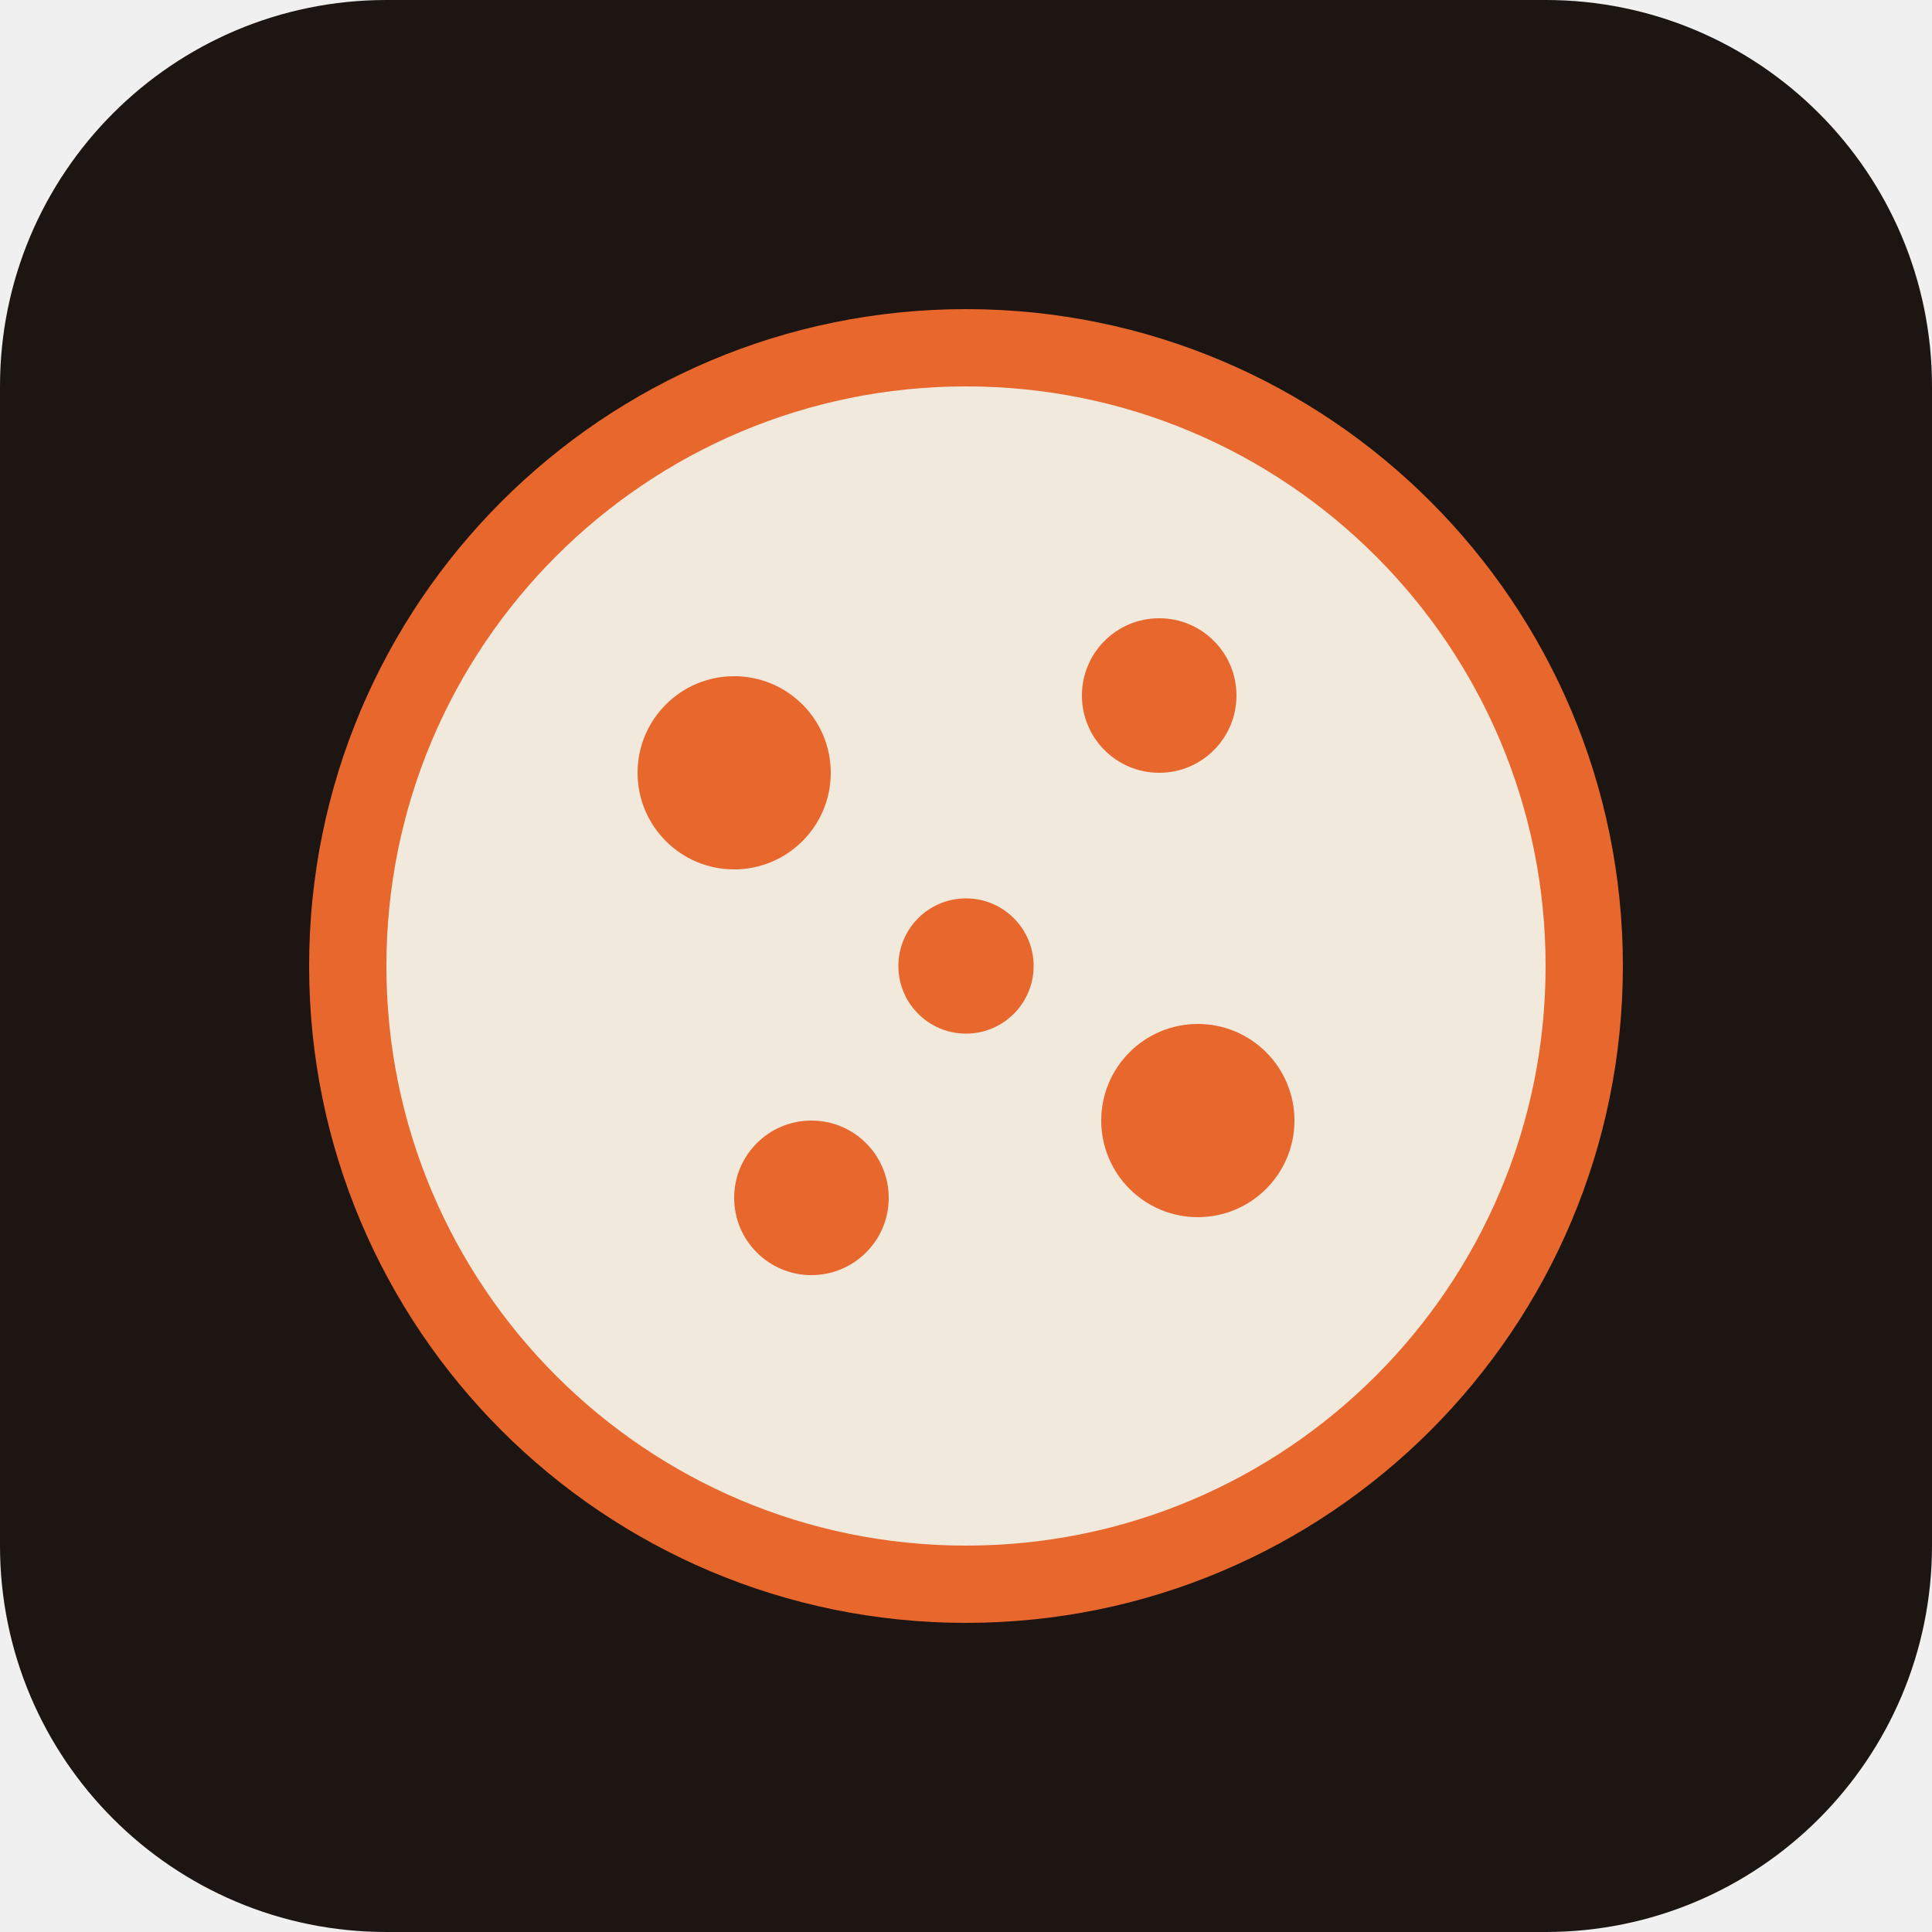
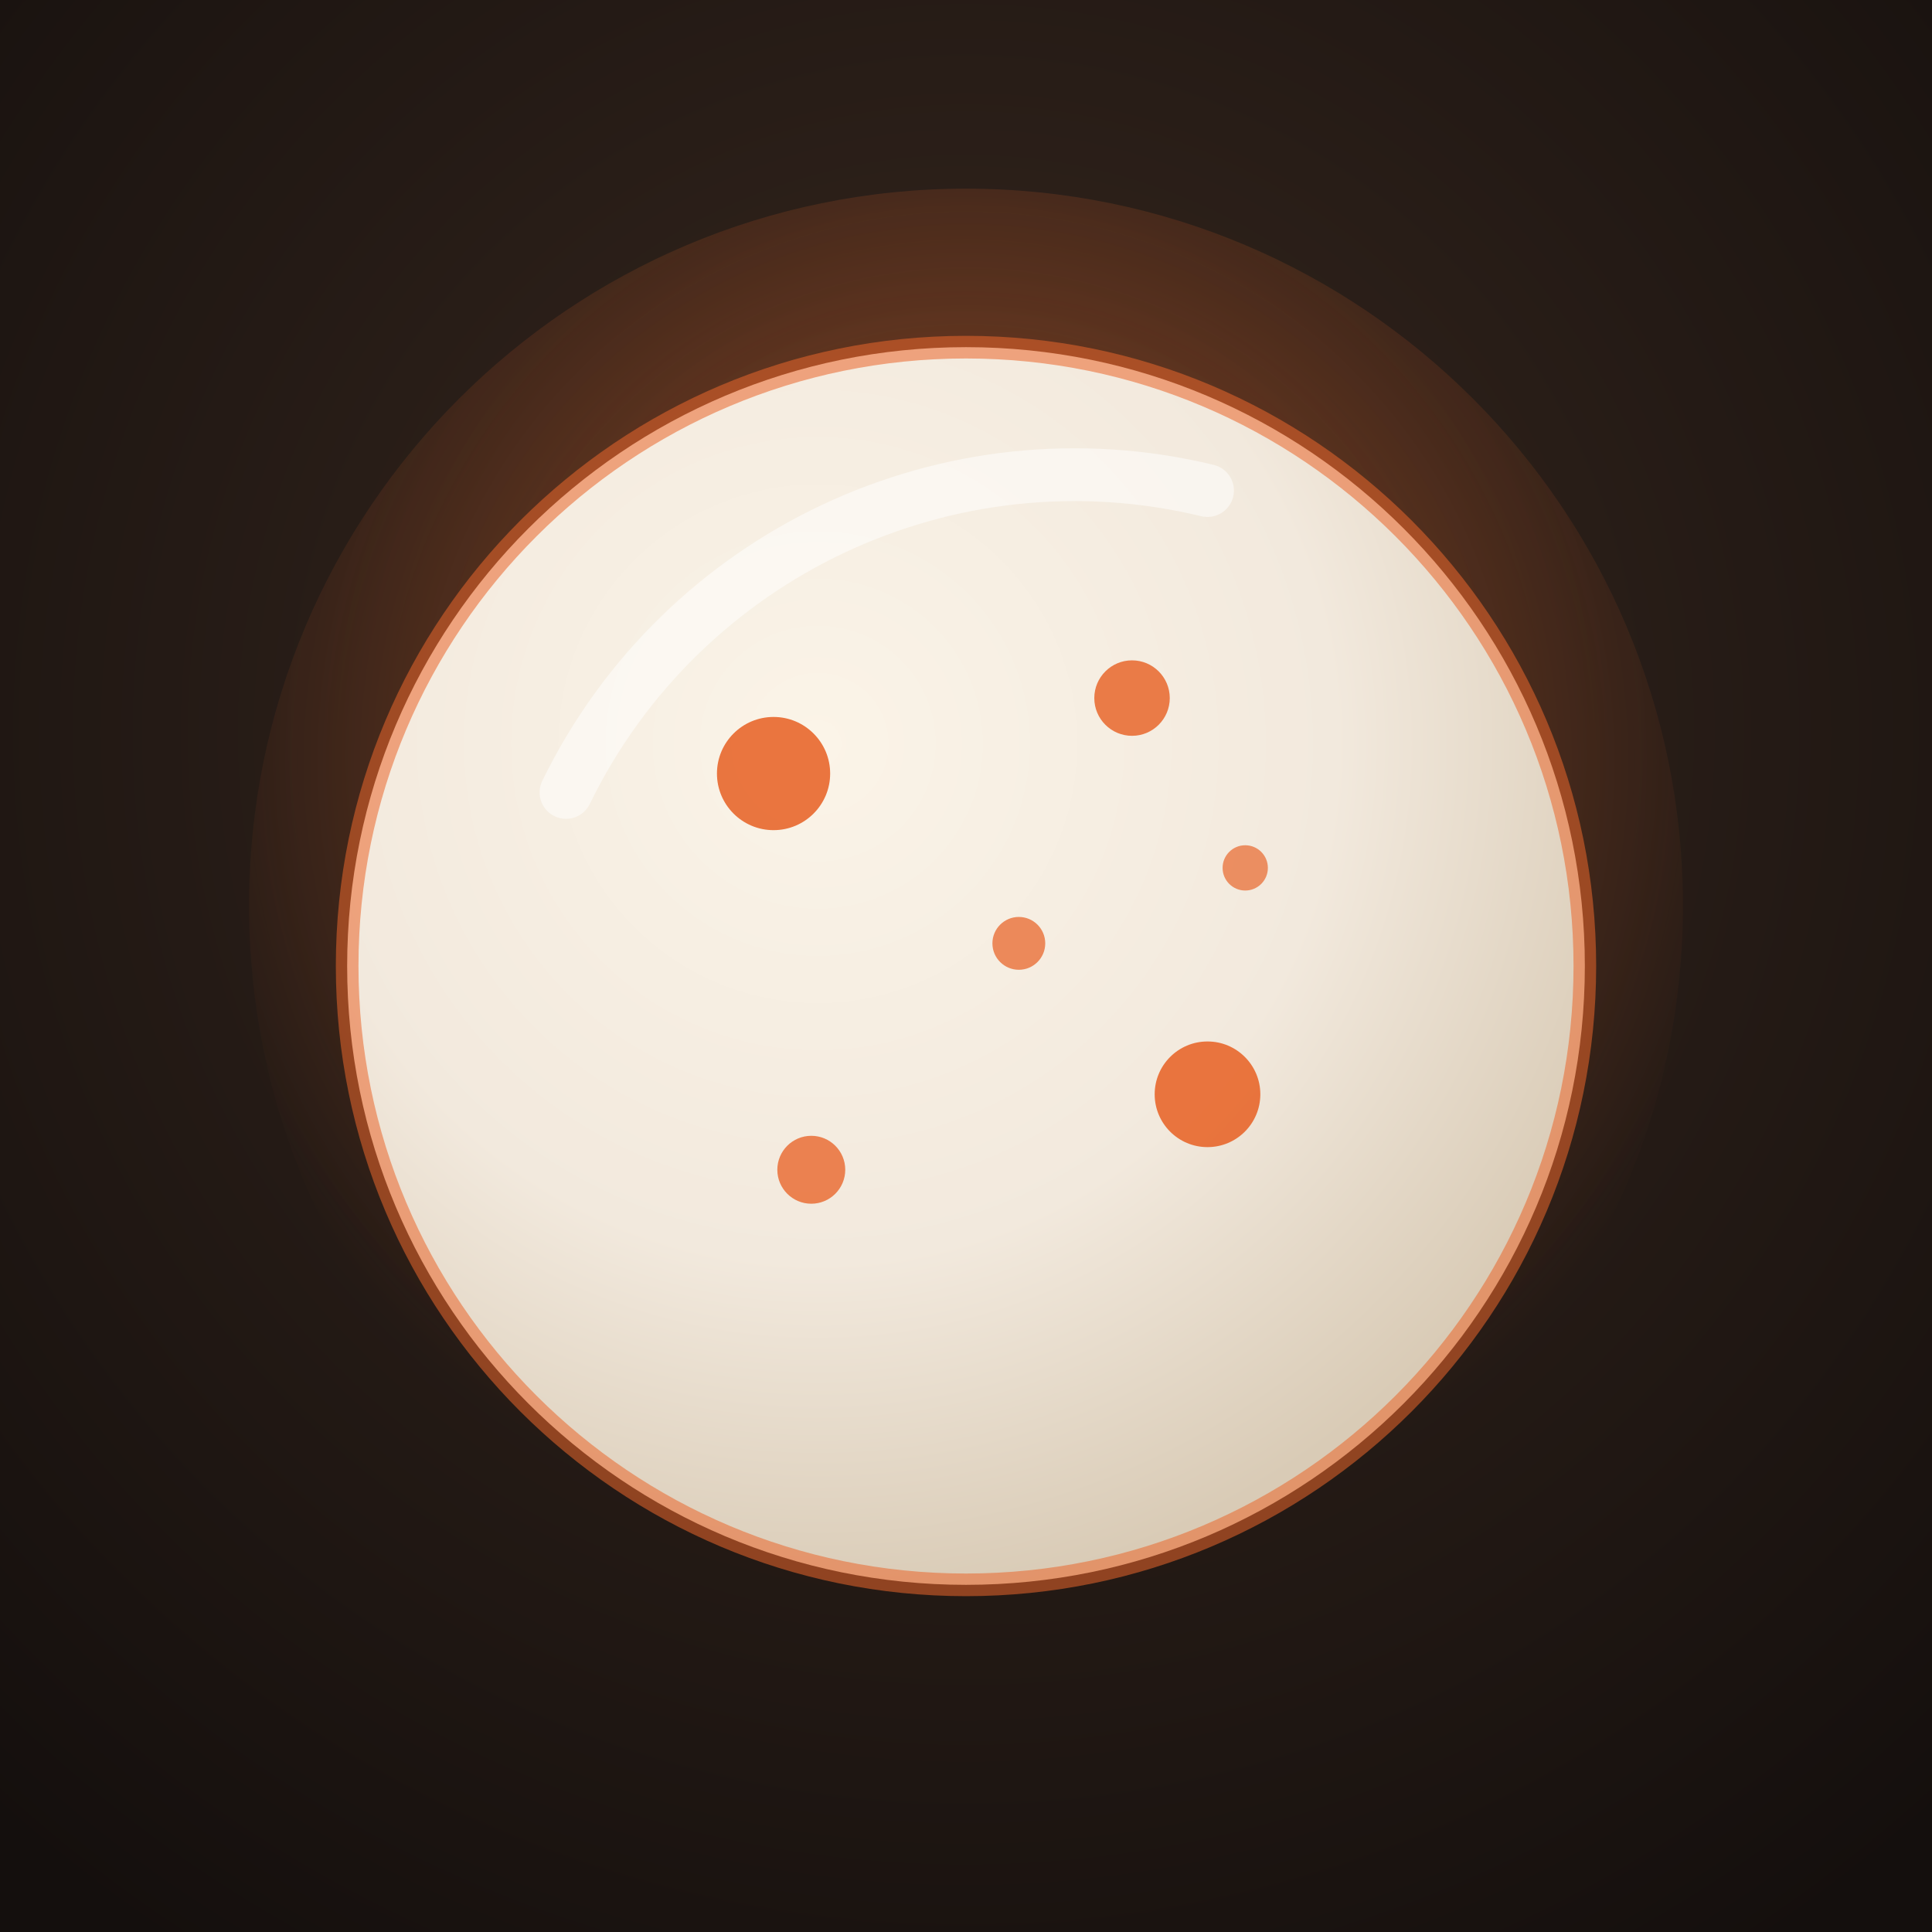
- <svg xmlns="http://www.w3.org/2000/svg" viewBox="0 0 100 100">
-   <rect width="100" height="100" rx="20" fill="#1c1512" />
-   <circle cx="50" cy="50" r="32" fill="#f2e9dd" />
-   <circle cx="50" cy="50" r="32" fill="none" stroke="#e8672c" stroke-width="4" />
-   <circle cx="38" cy="40" r="5" fill="#e8672c" />
-   <circle cx="60" cy="36" r="4" fill="#e8672c" />
-   <circle cx="62" cy="58" r="5" fill="#e8672c" />
-   <circle cx="42" cy="62" r="4" fill="#e8672c" />
-   <circle cx="50" cy="50" r="3.5" fill="#e8672c" />
+ <svg xmlns="http://www.w3.org/2000/svg" viewBox="0 0 512 512">
+   <defs>
+     <radialGradient id="bg" cx="50%" cy="38%" r="75%">
+       <stop offset="0%" stop-color="#3a2a20" />
+       <stop offset="55%" stop-color="#241a15" />
+       <stop offset="100%" stop-color="#140f0d" />
+     </radialGradient>
+     <radialGradient id="dough" cx="38%" cy="32%" r="70%">
+       <stop offset="0%" stop-color="#fbf4e8" />
+       <stop offset="60%" stop-color="#f2e9dd" />
+       <stop offset="100%" stop-color="#d9cbb6" />
+     </radialGradient>
+     <radialGradient id="glow" cx="50%" cy="40%" r="55%">
+       <stop offset="0%" stop-color="#e8672c" stop-opacity="0.55" />
+       <stop offset="100%" stop-color="#e8672c" stop-opacity="0" />
+     </radialGradient>
+   </defs>
+   <rect width="512" height="512" fill="url(#bg)" />
+   <circle cx="256" cy="240" r="190" fill="url(#glow)" />
+   <circle cx="256" cy="256" r="164" fill="url(#dough)" />
+   <circle cx="256" cy="256" r="164" fill="none" stroke="#e8672c" stroke-width="6" stroke-opacity="0.55" />
+   <path d="M 150 210 A 150 150 0 0 1 320 130" fill="none" stroke="#ffffff" stroke-opacity="0.5" stroke-width="14" stroke-linecap="round" />
+   <circle cx="205" cy="205" r="15" fill="#e8672c" opacity="0.9" />
+   <circle cx="300" cy="185" r="10" fill="#e8672c" opacity="0.85" />
+   <circle cx="320" cy="290" r="14" fill="#e8672c" opacity="0.9" />
+   <circle cx="215" cy="310" r="9" fill="#e8672c" opacity="0.8" />
+   <circle cx="270" cy="250" r="7" fill="#e8672c" opacity="0.75" />
+   <circle cx="330" cy="230" r="6" fill="#e8672c" opacity="0.7" />
</svg>
